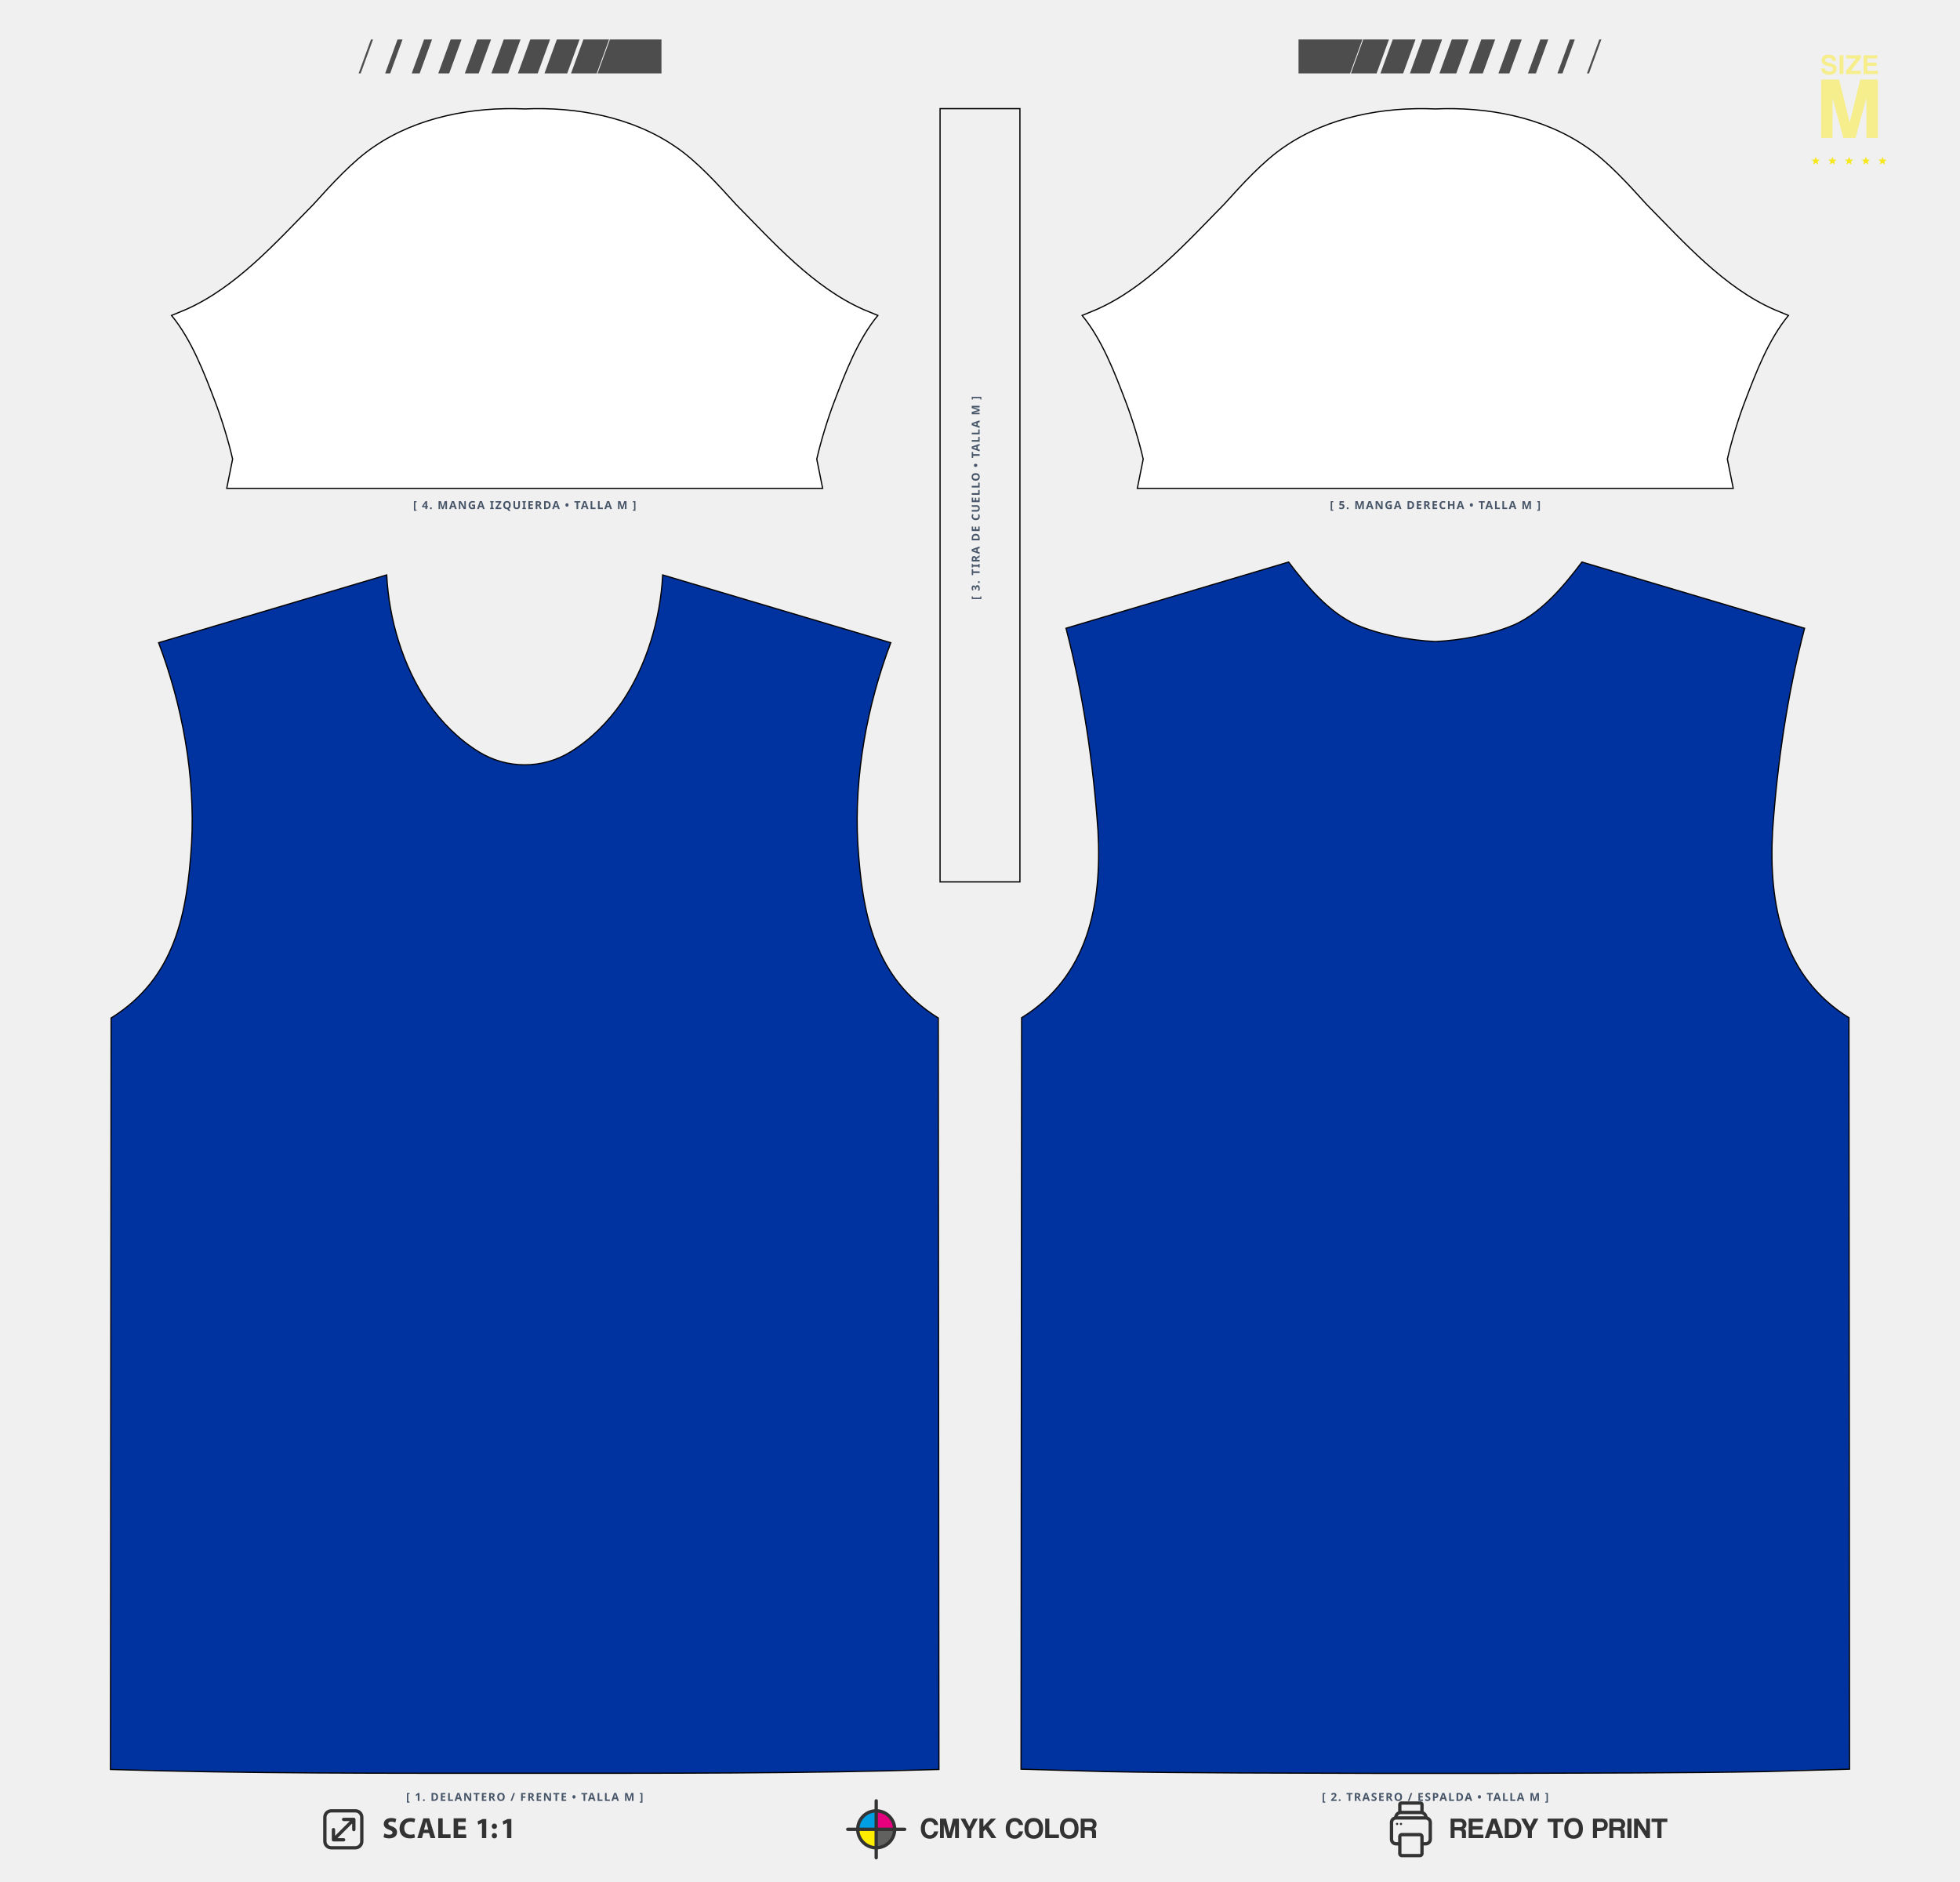
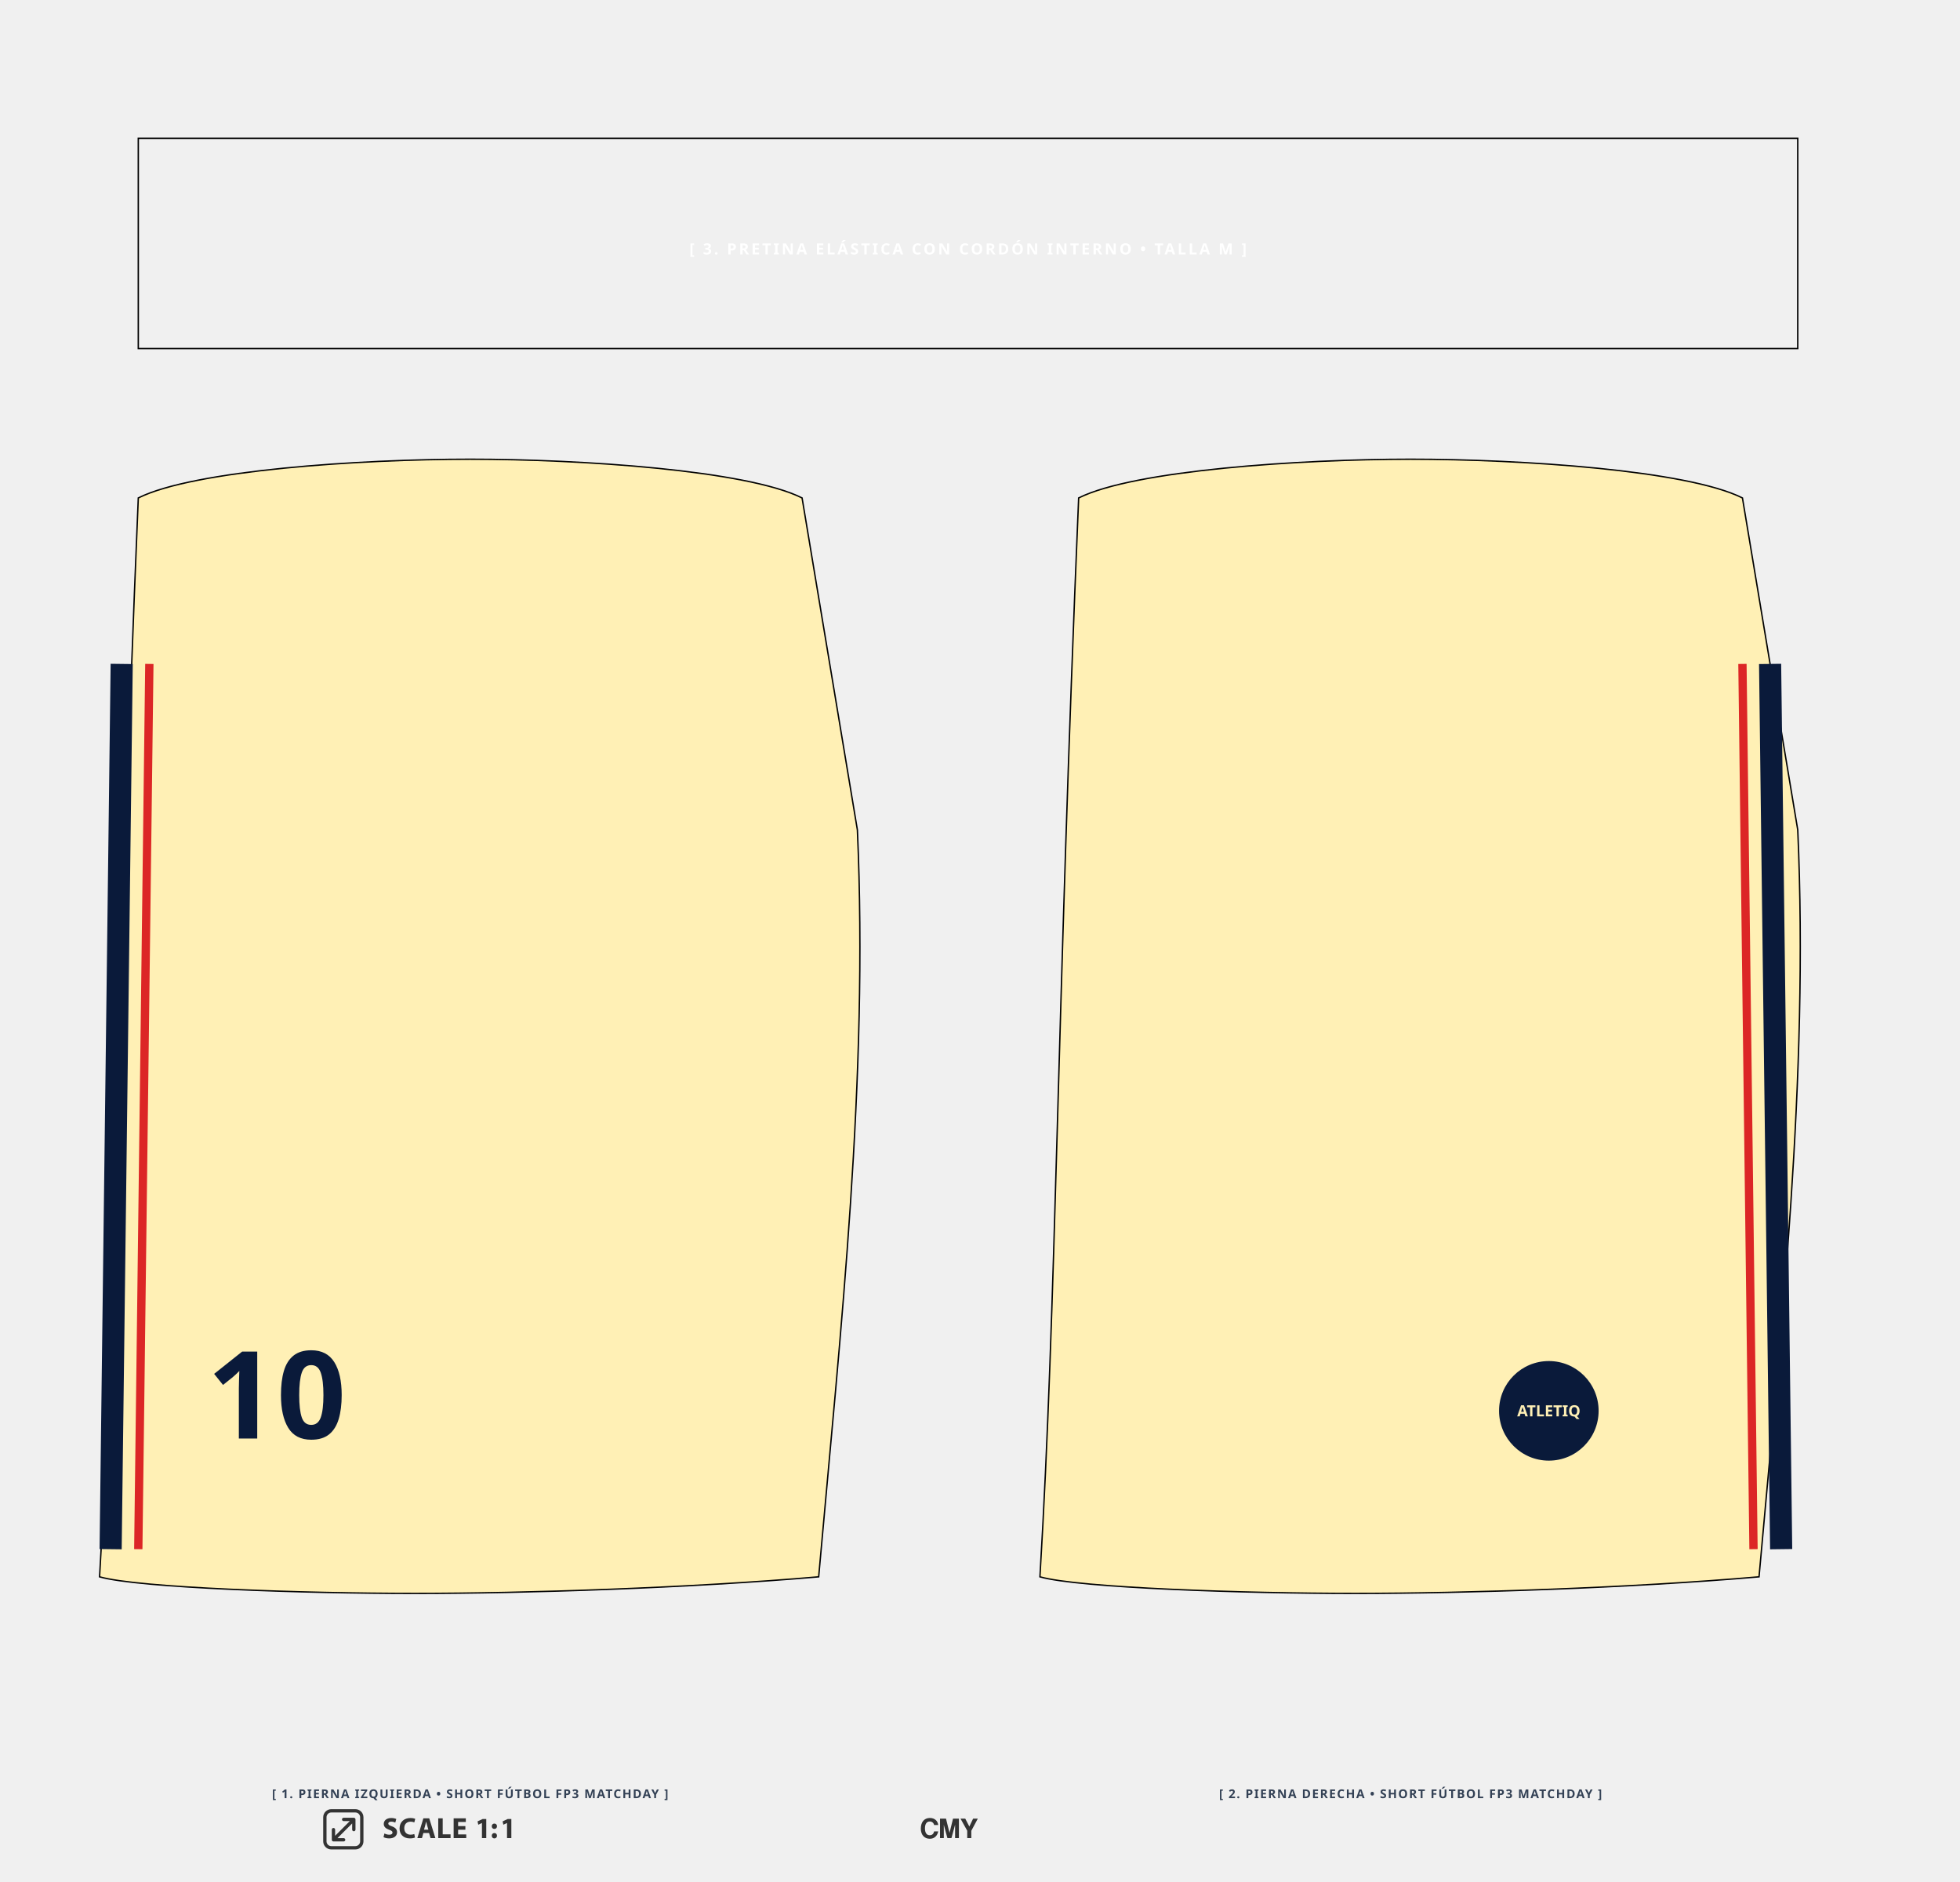
<svg xmlns="http://www.w3.org/2000/svg" version="1.1" width="100%" height="100%" viewBox="0 0 3543.31 3401.57" preserveAspectRatio="xMidYMid meet">
  <defs>
    <style>
      
  .st0 { fill: #333333; }
  .st1 { stroke: #010101; fill: none; stroke-miterlimit: 10; }
  .st2 { fill: none; }
  .st3 { stroke: #1d1d1b; fill: none; stroke-miterlimit: 10; }
  .st4 { fill: #ffed00; }
  .st5 { fill: #009fe3; }
  .st6 { fill: #5e4b14; }
  .st7 { fill: #4d4d4d; }
  .st8 { fill: #e6007e; }
  .st9 { fill: #f6e81d; }
  .st10 { fill: #f6ee8d; }
  .st11 { fill: #616160; }

-       .cut-line { stroke: #010101; stroke-width: 2.2; fill: none; stroke-miterlimit: 10; }
-       .piece-tag { font-family: 'Arial Black', sans-serif; font-size: 20px; font-weight: 900; letter-spacing: 2px; fill: #475569; }
+       .cut-line { stroke: #010101; stroke-width: 2.5; fill: none; stroke-miterlimit: 10; }
+       .piece-tag { font-family: 'Arial Black', sans-serif; font-size: 22px; font-weight: 900; letter-spacing: 2px; fill: #334155; }
    </style>
-     <clipPath id="clip-frente">
-       <path d="M1696.25,1839.99c-115.97-72.21-137.49-188.38-145.49-315.14-6.82-121.39,16.51-249.79,59.6-363.19l-412.37-122.53c-3.95,79.49-28.89,164.03-73.84,230.11-25.15,36.14-56.09,67-92.41,89.5-50.93,31.55-115.47,31.55-166.39,0-36.32-22.5-67.26-53.36-92.42-89.5-44.94-66.08-69.89-150.62-73.84-230.11l-412.37,122.53c43.09,113.4,66.42,241.8,59.6,363.19-8,126.76-29.51,242.93-145.49,315.14l-1.13,1358.15c237.54,7.64,511.01,6.93,748.84,6.91,237.83.02,511.3.73,748.84-6.91L1696.25,1839.99Z" />
-     </clipPath>
-     <clipPath id="clip-trasero">
-       <path d="M3342.55,1839.49c-120.49-74.57-145.36-205.39-138.05-337.6,8.42-122,26.92-247.98,57.83-366.38l-402.45-119.69c-32.38,42.84-72.11,90.62-122.03,113.24-42.57,18.25-97.01,28.35-143.12,30.47-46.11-2.12-100.55-12.22-143.11-30.47-49.93-22.62-89.66-70.4-122.03-113.24l-402.45,119.69c30.9,118.4,49.4,244.38,57.82,366.38,7.31,132.21-17.56,263.03-138.04,337.6l-1.07,1358.15,150.24,4.33c152.53,2.95,335.49,2.65,487.7,3.26h221.88c152.11-.61,335.3-.31,487.7-3.26l150.24-4.33L3342.55,1839.49Z" />
-     </clipPath>
-     <clipPath id="clip-manga-der">
-       <path d="M3233.16,570.15l-25.72-10.63c-90.79-39.97-162.57-120.95-230.88-190.21-31.3-34.56-70.93-78.58-109.78-104.45-78.16-53.54-178.63-72.06-272.05-67.97-93.42-4.09-193.89,14.43-272.05,67.97-38.84,25.87-78.48,69.89-109.78,104.45-68.31,69.26-140.09,150.24-230.88,190.21l-25.72,10.63c36.15,43.9,58.86,103.48,78.87,156.04,11.56,30.09,24.45,72.15,31.54,103.61l-10.63,52.87h1077.3l-10.63-52.87c7.09-31.46,19.98-73.52,31.54-103.61C3174.3,673.63,3197.02,614.05,3233.16,570.15Z" />
-     </clipPath>
-     <clipPath id="clip-manga-izq">
-       <path d="M1586.97,570.15l-25.72-10.63c-90.79-39.97-162.57-120.95-230.88-190.21-31.3-34.56-70.93-78.58-109.78-104.45-78.16-53.54-178.63-72.06-272.05-67.97-93.42-4.09-193.89,14.43-272.05,67.97-38.84,25.87-78.48,69.89-109.78,104.45-68.31,69.26-140.09,150.24-230.88,190.21l-25.72,10.63c36.15,43.9,58.86,103.48,78.87,156.04,11.56,30.09,24.45,72.15,31.54,103.61l-10.63,52.87h1077.3l-10.63-52.87c7.09-31.46,19.98-73.52,31.54-103.61C1528.11,673.63,1550.83,614.05,1586.97,570.15Z" />
-     </clipPath>
  </defs>
  <g id="BACKGROUND">
    <g id="MARK_SCALE">
      <g>
        <path class="st0" d="M694.96,3313.86c2.14,1.15,5.5,2.25,8.95,2.25,3.71,0,5.68-1.54,5.68-3.89,0-2.2-1.7-3.49-5.98-5-5.96-2.11-9.85-5.36-9.85-10.57,0-6.09,5.11-10.72,13.51-10.72,4.07,0,7.01.8,9.12,1.79l-1.79,6.48c-1.41-.68-3.98-1.7-7.45-1.7s-5.2,1.63-5.2,3.46c0,2.27,1.98,3.27,6.61,5.02,6.33,2.36,9.26,5.65,9.26,10.69,0,5.97-4.57,11.09-14.4,11.09-4.05,0-8.1-1.11-10.09-2.22L694.96,3313.86Z" />
        <path class="st0" d="M750.21,3321.22c-1.45.71-4.83,1.54-9.13,1.54-12.37,0-18.75-7.73-18.75-17.91,0-12.18,8.73-18.92,19.51-18.92,4.2,0,7.39.81,8.8,1.58l-1.65,6.38c-1.61-.7-3.9-1.34-6.79-1.34-6.37,0-11.36,3.89-11.36,11.83,0,7.16,4.22,11.66,11.41,11.66,2.48,0,5.15-.49,6.75-1.16L750.21,3321.22Z" />
        <path class="st0" d="M765.36,3313.03l-2.52,9.17h-8.35l10.9-35.72h10.56l11.12,35.72h-8.7l-2.74-9.17H765.36ZM774.43,3307.01l-2.22-7.59c-.62-2.11-1.25-4.79-1.8-6.88h-.11c-.53,2.1-1.06,4.82-1.64,6.89l-2.13,7.58H774.43Z" />
        <path class="st0" d="M792.25,3286.48h8.07v28.95h14.22v6.77h-22.29V3286.48Z" />
        <path class="st0" d="M841.32,3307.09h-13.14v8.49h14.69v6.62h-22.77v-35.72h22.01v6.62h-13.93v7.44h13.14V3307.09Z" />
        <path class="st0" d="M871.27,3294.93h-.1l-6.55,3.11-1.34-6.04,9.14-4.25h6.65v34.45h-7.8V3294.93Z" />
        <path class="st0" d="M889.02,3300.82c0-2.82,1.95-4.85,4.74-4.85s4.68,1.98,4.71,4.85c0,2.79-1.87,4.83-4.73,4.83S889.02,3303.61,889.02,3300.82ZM889.02,3317.95c0-2.82,1.95-4.86,4.74-4.86s4.68,1.98,4.71,4.86c0,2.78-1.87,4.83-4.73,4.83S889.02,3320.73,889.02,3317.95Z" />
        <path class="st0" d="M916.61,3294.93h-.1l-6.55,3.11-1.33-6.04,9.13-4.25h6.65v34.45h-7.8V3294.93Z" />
      </g>
      <g>
        <path class="st0" d="M642.45,3269.93h-43.53c-8.07,0-14.63,6.57-14.63,14.63v43.53c0,8.07,6.56,14.63,14.63,14.63h43.53c8.06,0,14.62-6.56,14.62-14.63v-43.53C657.07,3276.5,650.51,3269.93,642.45,3269.93ZM651.07,3328.09c0,4.76-3.87,8.63-8.62,8.63h-43.53c-4.76,0-8.63-3.87-8.63-8.63v-43.53c0-4.76,3.87-8.63,8.63-8.63h43.53c4.75,0,8.62,3.87,8.62,8.63V3328.09Z" />
        <path class="st0" d="M639.65,3285.48h-18.41c-1.65,0-3,1.34-3,3s1.35,3,3,3h11.17l-26.58,26.58v-11.17c0-1.66-1.34-3-3-3s-3,1.34-3,3v18.41c0,1.66,1.35,3,3,3h18.41c1.66,0,3-1.34,3-3s-1.34-3-3-3h-11.16l26.57-26.58v11.17c0,1.66,1.35,3,3,3s3-1.34,3-3v-18.41C642.65,3286.82,641.31,3285.48,639.65,3285.48Z" />
      </g>
    </g>
    <g id="MARK_CMYK">
      <g>
        <path class="st0" d="M1696.11,3310.12q-.59,3.02-1.86,5.45t-3.21,4.19-4.47,2.71-5.62.95q-3.45,0-6.44-1.17-3-1.16-5.17-3.5-2.17-2.33-3.42-5.75-1.24-3.41-1.24-7.97,0-4.46,1.14-8.03,1.14-3.58,3.26-6.04,2.12-2.47,5.16-3.79,3.05-1.33,6.81-1.33,3.29,0,5.97.98,2.67.98,4.61,2.71,1.93,1.72,3.07,4.05,1.14,2.33,1.41,4.98h-7.37q-.74-3.02-2.86-4.69-2.12-1.67-4.77-1.67-4.61,0-6.79,3.31-2.17,3.32-2.17,9.09,0,5.89,2.15,9.15,2.14,3.26,6.44,3.26,3.28,0,5.27-1.78,1.99-1.77,2.73-5.11H1696.11Z" />
        <path class="st0" d="M1726.62,3322.2v-24.12l-6.57,24.12h-7.31l-6.52-24.01v24.01h-6.84v-35.19h10.81l6.36,25.81,6.36-25.81h10.6v35.19H1726.62Z" />
        <path class="st0" d="M1748.57,3322.2v-13.3l-12.19-21.89h8.59l7.42,14.31,6.84-14.31h8.48l-11.77,21.99v13.2H1748.57Z" />
-         <path class="st0" d="M1792.2,3322.2l-10.44-15.85-3.92,3.87v11.98h-7.26v-35.19h7.26v14.31l13.46-14.31h9.54l-13.88,13.88,14.2,21.31H1792.2Z" />
-         <path class="st0" d="M1849.55,3310.12q-.59,3.02-1.86,5.45t-3.2,4.19-4.48,2.71-5.62.95q-3.45,0-6.44-1.17-2.99-1.16-5.17-3.5-2.17-2.33-3.41-5.75-1.25-3.41-1.25-7.97,0-4.46,1.14-8.03,1.14-3.58,3.26-6.04,2.12-2.47,5.17-3.79,3.04-1.33,6.81-1.33,3.28,0,5.96.98,2.68.98,4.61,2.71,1.93,1.72,3.07,4.05,1.14,2.33,1.41,4.98h-7.37q-.74-3.02-2.86-4.69-2.12-1.67-4.77-1.67-4.61,0-6.78,3.31-2.18,3.32-2.18,9.09,0,5.89,2.15,9.15,2.15,3.26,6.44,3.26,3.28,0,5.27-1.78,1.99-1.77,2.73-5.11H1849.55Z" />
-         <path class="st0" d="M1868.88,3323.42q-8.16,0-12.53-4.77t-4.37-13.73q0-4.45,1.11-8,1.11-3.55,3.28-6.02,2.18-2.46,5.3-3.76,3.13-1.3,7.21-1.3,4.03,0,7.18,1.3,3.16,1.3,5.28,3.79,2.12,2.49,3.23,6.07,1.11,3.58,1.11,8.08,0,9.12-4.32,13.73Q1877.04,3323.42,1868.88,3323.42ZM1868.88,3317.11q1.96,0,3.71-.71,1.75-.72,3.05-2.18,1.3-1.45,2.04-3.73.74-2.28.74-5.41,0-6.25-2.44-9.49-2.43-3.23-7.1-3.23-4.66,0-7.15,3.23-2.49,3.24-2.49,9.49,0,6.26,2.51,9.14Q1864.27,3317.11,1868.88,3317.11Z" />
-         <path class="st0" d="M1889.57,3322.2v-35.19h7.37v28.78h17.44v6.41H1889.57Z" />
-         <path class="st0" d="M1933.04,3323.42q-8.16,0-12.53-4.77t-4.37-13.73q0-4.45,1.11-8,1.11-3.55,3.29-6.02,2.17-2.46,5.3-3.76,3.12-1.3,7.2-1.3,4.03,0,7.18,1.3,3.16,1.3,5.28,3.79,2.12,2.49,3.23,6.07,1.11,3.58,1.11,8.08,0,9.12-4.31,13.73Q1941.2,3323.42,1933.04,3323.42ZM1933.04,3317.11q1.96,0,3.71-.71,1.75-.72,3.05-2.18,1.3-1.45,2.04-3.73.74-2.28.74-5.41,0-6.25-2.43-9.49-2.44-3.23-7.11-3.23-4.66,0-7.15,3.23-2.49,3.24-2.49,9.49,0,6.26,2.52,9.14Q1928.43,3317.11,1933.04,3317.11Z" />
-         <path class="st0" d="M1974.25,3322.2v-9.06q0-2.55-1.17-3.63t-4.35-1.09h-7.84v13.78h-7.15v-35.19h17.86q2.43,0,4.42.77,1.99.76,3.42,2.12,1.43,1.35,2.2,3.23.77,1.88.77,4.05,0,2.87-1.35,5.06-1.36,2.2-3.9,3.11,2.33.74,3.31,2.27.98,1.54.98,4.62v9.96H1974.25ZM1960.89,3293.1v9.38h9.22q2.97,0,4.19-1.32,1.22-1.33,1.22-3.34,0-2.07-1.19-3.39-1.2-1.33-3.95-1.33H1960.89Z" />
      </g>
-       <g>
-         <path class="st11" d="M1617.43,3306.33c0,9.22-3.74,17.57-9.78,23.61-6.04,6.04-14.39,9.78-23.61,9.78v-33.39H1617.43Z" />
-         <path class="st5" d="M1584.04,3272.94v33.39h-33.39c0-9.22,3.74-17.57,9.78-23.61C1566.47,3276.68,1574.82,3272.94,1584.04,3272.94Z" />
-         <path class="st8" d="M1617.43,3306.33h-33.39v-33.39c9.22,0,17.57,3.74,23.61,9.78C1613.69,3288.76,1617.43,3297.11,1617.43,3306.33Z" />
-         <path class="st4" d="M1584.04,3306.33v33.39c-18.44,0-33.39-14.95-33.39-33.39H1584.04Z" />
-         <path class="st0" d="M1635.5,3303.33h-15.21c-1.45-17.68-15.58-31.81-33.26-33.26v-15.21c0-1.66-1.34-3-3-3s-3,1.34-3,3v15.21c-17.67,1.45-31.8,15.58-33.25,33.26h-15.21c-1.66,0-3,1.34-3,3s1.34,3,3,3h15.21c1.45,17.67,15.58,31.8,33.25,33.25v15.21c0,1.66,1.35,3,3,3s3-1.34,3-3v-15.21c17.68-1.45,31.81-15.58,33.26-33.25h15.21c1.66,0,3-1.35,3-3S1637.16,3303.33,1635.5,3303.33ZM1614.28,3303.33h-27.25v-27.25C1601.4,3277.5,1612.86,3288.96,1614.28,3303.33ZM1581.03,3276.08v27.25h-27.24C1555.21,3288.96,1566.67,3277.5,1581.03,3276.08ZM1553.79,3309.33h27.24v27.24C1566.67,3335.15,1555.21,3323.69,1553.79,3309.33ZM1587.03,3336.57v-27.24h27.25C1612.86,3323.69,1601.4,3335.15,1587.03,3336.57Z" />
-       </g>
-     </g>
-     <g id="MARK_READY_TO_PRINT">
-       <g>
-         <path class="st0" d="M2642.96,3322.2v-9.06q0-2.55-1.17-3.63t-4.34-1.09h-7.85v13.78h-7.15v-35.19h17.86q2.44,0,4.42.77,1.99.76,3.42,2.12,1.43,1.35,2.2,3.23.77,1.88.77,4.05,0,2.87-1.35,5.06-1.35,2.2-3.9,3.11,2.33.74,3.31,2.27.99,1.54.99,4.62v9.96H2642.96ZM2629.6,3293.1v9.38h9.22q2.97,0,4.19-1.32,1.22-1.33,1.22-3.34,0-2.07-1.19-3.39-1.2-1.33-3.95-1.33H2629.6Z" />
-         <path class="st0" d="M2655.05,3322.2v-35.19h25.87v6.15h-18.71v7.52h17.22v6.2h-17.22v9.07h19.55v6.25H2655.05Z" />
-         <path class="st0" d="M2709.56,3322.2l-2.23-7.26h-12.98l-2.5,7.26h-7.79l12.57-35.19h8.53l12.4,35.19H2709.56ZM2700.81,3294.9h-.05l-4.51,14h8.96L2700.81,3294.9Z" />
-         <path class="st0" d="M2720.43,3322.2v-35.19h13.62q3.55,0,6.57,1.19t5.17,3.42,3.37,5.4,1.22,7.21-1.09,7.34-3.1,5.67-4.82,3.66-6.2,1.3H2720.43ZM2733.68,3316.21q4.82,0,7-2.99,2.17-3,2.17-8.99,0-2.97-.53-5.09-.53-2.11-1.72-3.47-1.2-1.35-3.05-1.96-1.85-.61-4.5-.61h-5.46v23.11H2733.68Z" />
-         <path class="st0" d="M2762.01,3322.2v-13.3l-12.18-21.89h8.58l7.42,14.31,6.84-14.31h8.48l-11.77,21.99v13.2H2762.01Z" />
-         <path class="st0" d="M2808.34,3322.2v-29.04h-10.6v-6.15h28.62v6.15h-10.66v29.04H2808.34Z" />
-         <path class="st0" d="M2844.77,3323.42q-8.16,0-12.54-4.77t-4.37-13.73q0-4.45,1.11-8,1.12-3.55,3.29-6.02,2.17-2.46,5.3-3.76,3.13-1.3,7.21-1.3,4.02,0,7.18,1.3,3.15,1.3,5.27,3.79,2.12,2.49,3.24,6.07,1.11,3.58,1.11,8.08,0,9.12-4.32,13.73Q2852.93,3323.42,2844.77,3323.42ZM2844.77,3317.11q1.96,0,3.71-.71,1.75-.72,3.05-2.18,1.29-1.45,2.04-3.73.74-2.28.74-5.41,0-6.25-2.44-9.49-2.44-3.23-7.1-3.23-4.67,0-7.16,3.23-2.49,3.24-2.49,9.49,0,6.26,2.52,9.14Q2840.16,3317.11,2844.77,3317.11Z" />
-         <path class="st0" d="M2879.75,3322.2v-35.19h15.53q2.59,0,4.66.87t3.55,2.44,2.28,3.63.8,4.45-.8,4.43-2.28,3.5-3.55,2.27-4.66.83h-8.17v12.77H2879.75ZM2894.11,3303.44q3.18,0,4.59-1.46,1.4-1.46,1.4-3.79,0-2.23-1.4-3.66-1.41-1.43-4.59-1.43h-7v10.34H2894.11Z" />
-         <path class="st0" d="M2929.88,3322.2v-9.06q0-2.55-1.17-3.63t-4.35-1.09h-7.84v13.78h-7.16v-35.19h17.87q2.43,0,4.42.77,1.99.76,3.42,2.12,1.43,1.35,2.2,3.23.77,1.88.77,4.05,0,2.87-1.35,5.06-1.36,2.2-3.9,3.11,2.33.74,3.31,2.27.98,1.54.98,4.62v9.96H2929.88ZM2916.52,3293.1v9.38h9.22q2.97,0,4.19-1.32,1.22-1.33,1.22-3.34,0-2.07-1.2-3.39-1.19-1.33-3.94-1.33H2916.52Z" />
-         <path class="st0" d="M2942.02,3322.2v-35.19h7.36v35.19H2942.02Z" />
-         <path class="st0" d="M2976.03,3322.2l-15.06-23.64v23.64h-6.83v-35.19h7.79l13.99,22.63v-22.63h6.89v35.19H2976.03Z" />
-         <path class="st0" d="M2996.25,3322.2v-29.04h-10.6v-6.15h28.62v6.15h-10.65v29.04H2996.25Z" />
-       </g>
-       <g>
-         <path class="st0" d="M2580.83,3283.29c-.66-4.18-3.42-7.67-7.18-9.32v-12.61c0-3.04-2.47-5.5-5.51-5.5h-35.05c-3.03,0-5.5,2.46-5.5,5.5v12.61c-3.76,1.65-6.52,5.14-7.19,9.32-4.53,1.41-7.83,5.64-7.83,10.63v30.46c0,6.14,5,11.14,11.14,11.14h3.88v14.7c0,3.63,2.95,6.58,6.58,6.58h32.9c3.63,0,6.58-2.95,6.58-6.58v-14.7h3.88c6.14,0,11.14-5,11.14-11.14v-30.46C2588.67,3288.93,2585.37,3284.7,2580.83,3283.29ZM2567.65,3261.86v11.07h-34.06v-11.07H2567.65ZM2532.52,3278.93h36.2c2.61,0,4.84,1.59,5.79,3.86h-47.79C2527.67,3280.52,2529.91,3278.93,2532.52,3278.93ZM2567.65,3350.22c0,.32-.26.58-.58.58h-32.9c-.32,0-.58-.26-.58-.58v-30.66c0-.31.26-.57.58-.57h32.9c.32,0,.58.26.58.57V3350.22ZM2582.67,3324.38c0,2.83-2.31,5.14-5.14,5.14h-3.88v-9.96c0-3.62-2.95-6.57-6.58-6.57h-32.9c-3.63,0-6.58,2.95-6.58,6.57v9.96h-3.88c-2.83,0-5.14-2.31-5.14-5.14v-30.46c0-2.83,2.31-5.13,5.14-5.13h53.82c2.83,0,5.14,2.3,5.14,5.13V3324.38Z" />
-         <path class="st0" d="M2525.69,3294.58c-1.15,0-2.09.93-2.09,2.08s.94,2.09,2.09,2.09,2.09-.93,2.09-2.09S2526.84,3294.58,2525.69,3294.58Z" />
-         <path class="st0" d="M2532.68,3294.58c-1.15,0-2.09.93-2.09,2.08s.94,2.09,2.09,2.09,2.08-.93,2.08-2.09S2533.83,3294.58,2532.68,3294.58Z" />
-       </g>
-     </g>
-     <g id="MARK_SIZE_M_PREMIUM">
-       <path class="st10" d="M3313.49,124.51q0-.77-.23-1.38t-.82-1.16-1.62-.97-2.61-.8q-3.19-.72-5.37-1.26-2.18-.54-3.97-1.36-2.77-1.23-4.24-3.2-1.46-1.98-1.46-5.21,0-2.31.77-4.24.77-1.92,2.34-3.31,1.56-1.38,3.9-2.15,2.33-.77,5.46-.77,3.23,0,5.75.82,2.51.82,4.23,2.31,1.72,1.49,2.67,3.54.95,2.05,1.05,4.52h-6.77q-.26-2.62-1.9-3.9-1.64-1.29-4.88-1.29-3.02,0-4.56,1.03-1.54,1.03-1.54,2.98,0,1.64,1.2,2.61,1.21.98,4.08,1.7,2.93.72,5.57,1.41,2.64.69,4.54,1.56,1.13.52,2.11,1.18.97.67,1.69,1.65.72.97,1.13,2.3.41,1.34.41,3.13,0,2.83-1,4.85-1,2.03-2.82,3.37-1.83,1.33-4.31,1.97-2.49.64-5.47.64-3.18,0-5.8-.69-2.61-.69-4.51-2.13-1.9-1.44-2.98-3.57-1.08-2.13-1.13-5h6.88q.1,2.62,2.13,4.13,2.02,1.52,5.46,1.52,3.18,0,4.9-1.26Q3313.49,126.82,3313.49,124.51ZM3332.64,99.83h-7.14v34.07h7.14V99.83ZM3364.01,127.85h-17.81l17.81-22.43v-5.59h-26.12v5.95h17.19l-17.7,22.07v6.05h26.63V127.85ZM3375.88,127.85v-8.78h16.68v-6h-16.68v-7.29h18.11v-5.95h-25.04v34.07h25.87v-6.05H3375.88ZM3343.93,221.24l-19.09-77.44h-32.44v105.59h20.52v-72.04l19.56,72.04h21.94l19.72-72.36v72.36h20.68v-105.59h-31.81L3343.93,221.24Z" />
-       <g>
-         <polygon class="st9" points="3284.43 288.36 3282.46 283.29 3280.48 288.36 3275.05 288.68 3279.26 292.12 3277.88 297.39 3282.46 294.45 3287.04 297.39 3285.66 292.12 3289.87 288.68 3284.43 288.36" />
-         <polygon class="st9" points="3314.64 288.36 3312.66 283.29 3310.68 288.36 3305.25 288.68 3309.46 292.12 3308.08 297.39 3312.66 294.45 3317.24 297.39 3315.86 292.12 3320.07 288.68 3314.64 288.36" />
-         <polygon class="st9" points="3410.68 288.68 3405.25 288.36 3403.27 283.29 3401.29 288.36 3395.86 288.68 3400.07 292.12 3398.69 297.39 3403.27 294.45 3407.85 297.39 3406.47 292.12 3410.68 288.68" />
-         <polygon class="st9" points="3375.04 288.36 3373.07 283.29 3371.09 288.36 3365.66 288.68 3369.87 292.12 3368.49 297.39 3373.07 294.45 3377.65 297.39 3376.26 292.12 3380.48 288.68 3375.04 288.36" />
-         <polygon class="st9" points="3344.84 288.36 3342.86 283.29 3340.89 288.36 3335.45 288.68 3339.67 292.12 3338.28 297.39 3342.86 294.45 3347.44 297.39 3346.06 292.12 3350.27 288.68 3344.84 288.36" />
-       </g>
-     </g>
-     <g id="MARK_SLEEVE_SLASHES">
-       <path class="st7" d="M2624.56,71.32h30.4l-22.31,61.31h-30.4L2624.56,71.32ZM2891.27,71.32l-22.32,61.31h3.7l22.32-61.31H2891.27ZM2815.61,132.63h9.04l22.32-61.31h-9.04L2815.61,132.63ZM1080.35,132.63h115.47v-61.31h-93.16L1080.35,132.63ZM744.34,132.63h14.38l22.31-61.31h-14.37L744.34,132.63ZM696.34,132.63h9.04l22.31-61.31h-9.03L696.34,132.63ZM792.34,132.63h19.72l22.32-61.31h-19.72L792.34,132.63ZM648.34,132.63h3.7l22.31-61.31h-3.69L648.34,132.63ZM1006.66,71.32l-22.32,61.31h41.09l22.31-61.31H1006.66ZM2571.22,71.32l-22.31,61.31h35.74l22.31-61.31H2571.22ZM958.66,71.32l-22.32,61.31h35.74l22.32-61.31H958.66ZM910.66,71.32l-22.32,61.31h30.4l22.32-61.31H910.66ZM840.34,132.63h25.06l22.32-61.31h-25.06L840.34,132.63ZM1054.66,71.32l-22.32,61.31h46.43l22.31-61.31H1054.66ZM2655.59,132.63h25.06l22.31-61.31h-25.05L2655.59,132.63ZM2517.88,71.32l-22.31,61.31h41.08l22.31-61.31H2517.88ZM2464.54,71.32l-22.31,61.31h46.42l22.31-61.31H2464.54ZM2347.49,71.32v61.31h93.16l22.31-61.31H2347.49ZM2762.27,132.63h14.38l22.32-61.31h-14.38L2762.27,132.63ZM2708.93,132.63h19.72l22.32-61.31h-19.72L2708.93,132.63Z" />
    </g>
  </g>
  <g id="DESIGN">
-     <g id="PIECE_FRENTE">
-       <g clip-path="url(#clip-frente)">
-         <rect x="170" y="1010" width="1560" height="2225" fill="#0033a0" />
-       </g>
-       <path class="cut-line" d="M1696.25,1839.99c-115.97-72.21-137.49-188.38-145.49-315.14-6.82-121.39,16.51-249.79,59.6-363.19l-412.37-122.53c-3.95,79.49-28.89,164.03-73.84,230.11-25.15,36.14-56.09,67-92.41,89.5-50.93,31.55-115.47,31.55-166.39,0-36.32-22.5-67.26-53.36-92.42-89.5-44.94-66.08-69.89-150.62-73.84-230.11l-412.37,122.53c43.09,113.4,66.42,241.8,59.6,363.19-8,126.76-29.51,242.93-145.49,315.14l-1.13,1358.15c237.54,7.64,511.01,6.93,748.84,6.91,237.83.02,511.3.73,748.84-6.91L1696.25,1839.99Z" />
-       <text x="948.54" y="3255" text-anchor="middle" class="piece-tag">[ 1. DELANTERO / FRENTE • TALLA M ]</text>
+     <g id="PIECE_PIERNA_IZQUIERDA">
+       <path d="M250,900 C350,850 650,830 850,830 C1050,830 1350,850 1450,900 L1550,1500 C1570,1950 1520,2400 1480,2850 C1250,2870 950,2880 750,2880 C550,2880 250,2870 180,2850 C210,2350 210,1850 250,900 Z" fill="#FFF0B5" stroke="#010101" stroke-width="2.5" />
+       <path d="M220,1200 L200,2800" stroke="#0A1A3A" stroke-width="40" />
+       <path d="M270,1200 L250,2800" stroke="#DC2626" stroke-width="15" />
+       <text x="500" y="2600" text-anchor="middle" font-family="'Arial Black', sans-serif" font-weight="900" font-size="220" fill="#0A1A3A">10</text>
+       <text x="850" y="3250" text-anchor="middle" class="piece-tag">[ 1. PIERNA IZQUIERDA • SHORT FÚTBOL FP3 MATCHDAY ]</text>
    </g>
-     <g id="PIECE_TRASERO">
-       <g clip-path="url(#clip-trasero)">
-         <rect x="1815" y="985" width="1560" height="2250" fill="#0033a0" />
-       </g>
-       <path class="cut-line" d="M3342.55,1839.49c-120.49-74.57-145.36-205.39-138.05-337.6,8.42-122,26.92-247.98,57.83-366.38l-402.45-119.69c-32.38,42.84-72.11,90.62-122.03,113.24-42.57,18.25-97.01,28.35-143.12,30.47-46.11-2.12-100.55-12.22-143.11-30.47-49.93-22.62-89.66-70.4-122.03-113.24l-402.45,119.69c30.9,118.4,49.4,244.38,57.82,366.38,7.31,132.21-17.56,263.03-138.04,337.6l-1.07,1358.15,150.24,4.33c152.53,2.95,335.49,2.65,487.7,3.26h221.88c152.11-.61,335.3-.31,487.7-3.26l150.24-4.33L3342.55,1839.49Z" />
-       <text x="2594.73" y="3255" text-anchor="middle" class="piece-tag">[ 2. TRASERO / ESPALDA • TALLA M ]</text>
+     <g id="PIECE_PIERNA_DERECHA">
+       <path d="M1950,900 C2050,850 2350,830 2550,830 C2750,830 3050,850 3150,900 L3250,1500 C3270,1950 3220,2400 3180,2850 C2950,2870 2650,2880 2450,2880 C2250,2880 1950,2870 1880,2850 C1910,2350 1910,1850 1950,900 Z" fill="#FFF0B5" stroke="#010101" stroke-width="2.5" />
+       <path d="M3200,1200 L3220,2800" stroke="#0A1A3A" stroke-width="40" />
+       <path d="M3150,1200 L3170,2800" stroke="#DC2626" stroke-width="15" />
+       <circle cx="2800" cy="2550" r="90" fill="#0A1A3A" />
+       <text x="2800" y="2560" text-anchor="middle" font-family="'Arial Black', sans-serif" font-weight="900" font-size="28" fill="#FFF0B5">ATLETIQ</text>
+       <text x="2550" y="3250" text-anchor="middle" class="piece-tag">[ 2. PIERNA DERECHA • SHORT FÚTBOL FP3 MATCHDAY ]</text>
    </g>
-     <g id="PIECE_CUELLO">
-       <rect class="cut-line" x="1072.82" y="822.98" width="1397.62" height="144.35" transform="translate(2666.795 -876.4772) rotate(90)" fill="#ffcd00" stroke="#010101" stroke-width="2.2" />
-       <text x="1771" y="900" transform="rotate(-90 1771 900)" text-anchor="middle" class="piece-tag">[ 3. TIRA DE CUELLO • TALLA M ]</text>
-     </g>
-     <g id="PIECE_MANGA_IZQUIERDA">
-       <g clip-path="url(#clip-manga-izq)">
-         <rect x="280" y="165" width="1335" height="745" fill="#ffffff" />
-         <rect x="280" y="797.7" width="1335" height="105" fill="#ffffff" />
-       </g>
-       <path class="cut-line" d="M1586.97,570.15l-25.72-10.63c-90.79-39.97-162.57-120.95-230.88-190.21-31.3-34.56-70.93-78.58-109.78-104.45-78.16-53.54-178.63-72.06-272.05-67.97-93.42-4.09-193.89,14.43-272.05,67.97-38.84,25.87-78.48,69.89-109.78,104.45-68.31,69.26-140.09,150.24-230.88,190.21l-25.72,10.63c36.15,43.9,58.86,103.48,78.87,156.04,11.56,30.09,24.45,72.15,31.54,103.61l-10.63,52.87h1077.3l-10.63-52.87c7.09-31.46,19.98-73.52,31.54-103.61C1528.11,673.63,1550.83,614.05,1586.97,570.15Z" />
-       <text x="948.54" y="920" text-anchor="middle" class="piece-tag">[ 4. MANGA IZQUIERDA • TALLA M ]</text>
-     </g>
-     <g id="PIECE_MANGA_DERECHA">
-       <g clip-path="url(#clip-manga-der)">
-         <rect x="1925" y="165" width="1335" height="745" fill="#ffffff" />
-         <rect x="1925" y="797.7" width="1335" height="105" fill="#ffffff" />
-       </g>
-       <path class="cut-line" d="M3233.16,570.15l-25.72-10.63c-90.79-39.97-162.57-120.95-230.88-190.21-31.3-34.56-70.93-78.58-109.78-104.45-78.16-53.54-178.63-72.06-272.05-67.97-93.42-4.09-193.89,14.43-272.05,67.97-38.84,25.87-78.48,69.89-109.78,104.45-68.31,69.26-140.09,150.24-230.88,190.21l-25.72,10.63c36.15,43.9,58.86,103.48,78.87,156.04,11.56,30.09,24.45,72.15,31.54,103.61l-10.63,52.87h1077.3l-10.63-52.87c7.09-31.46,19.98-73.52,31.54-103.61C3174.3,673.63,3197.02,614.05,3233.16,570.15Z" />
-       <text x="2594.73" y="920" text-anchor="middle" class="piece-tag">[ 5. MANGA DERECHA • TALLA M ]</text>
+     <g id="PIECE_PRETINA">
+       <rect x="250" y="250" width="3000" height="380" fill="#0A1A3A" class="cut-line" />
+       <text x="1750" y="450" text-anchor="middle" dominant-baseline="middle" font-family="'Arial Black', sans-serif" font-weight="900" font-size="28" fill="#ffffff" letter-spacing="4">[ 3. PRETINA ELÁSTICA CON CORDÓN INTERNO • TALLA M ]</text>
    </g>
  </g>
</svg>
